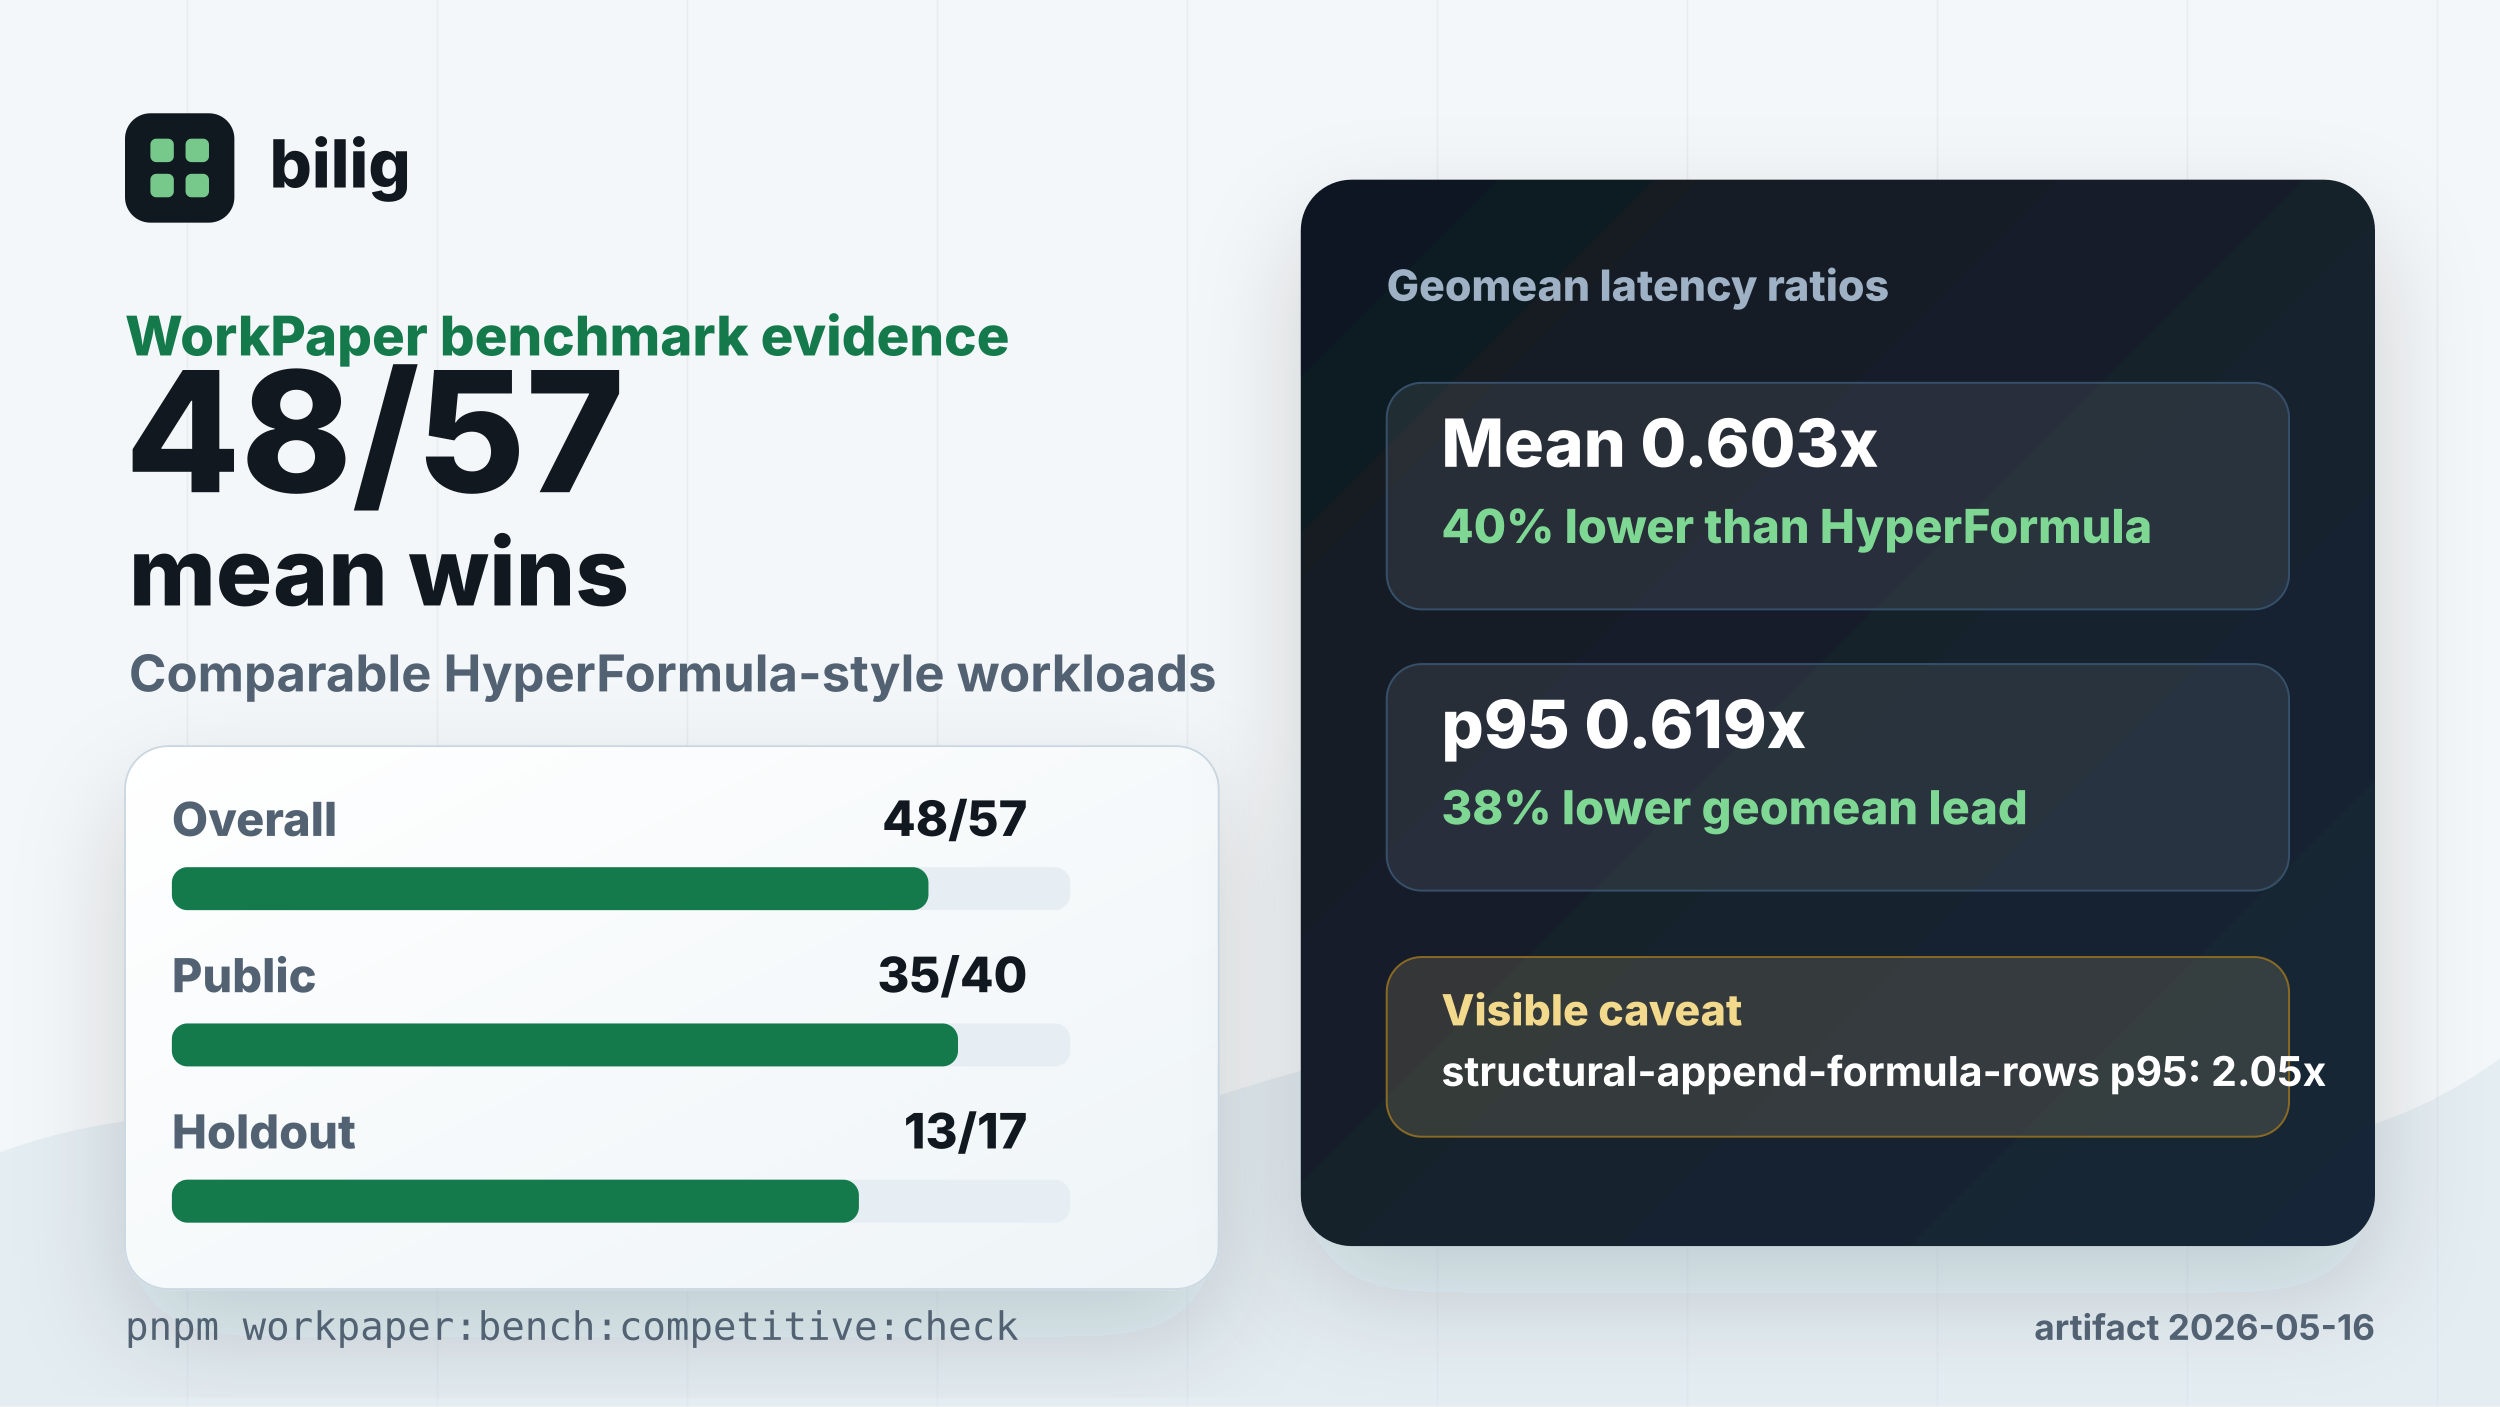
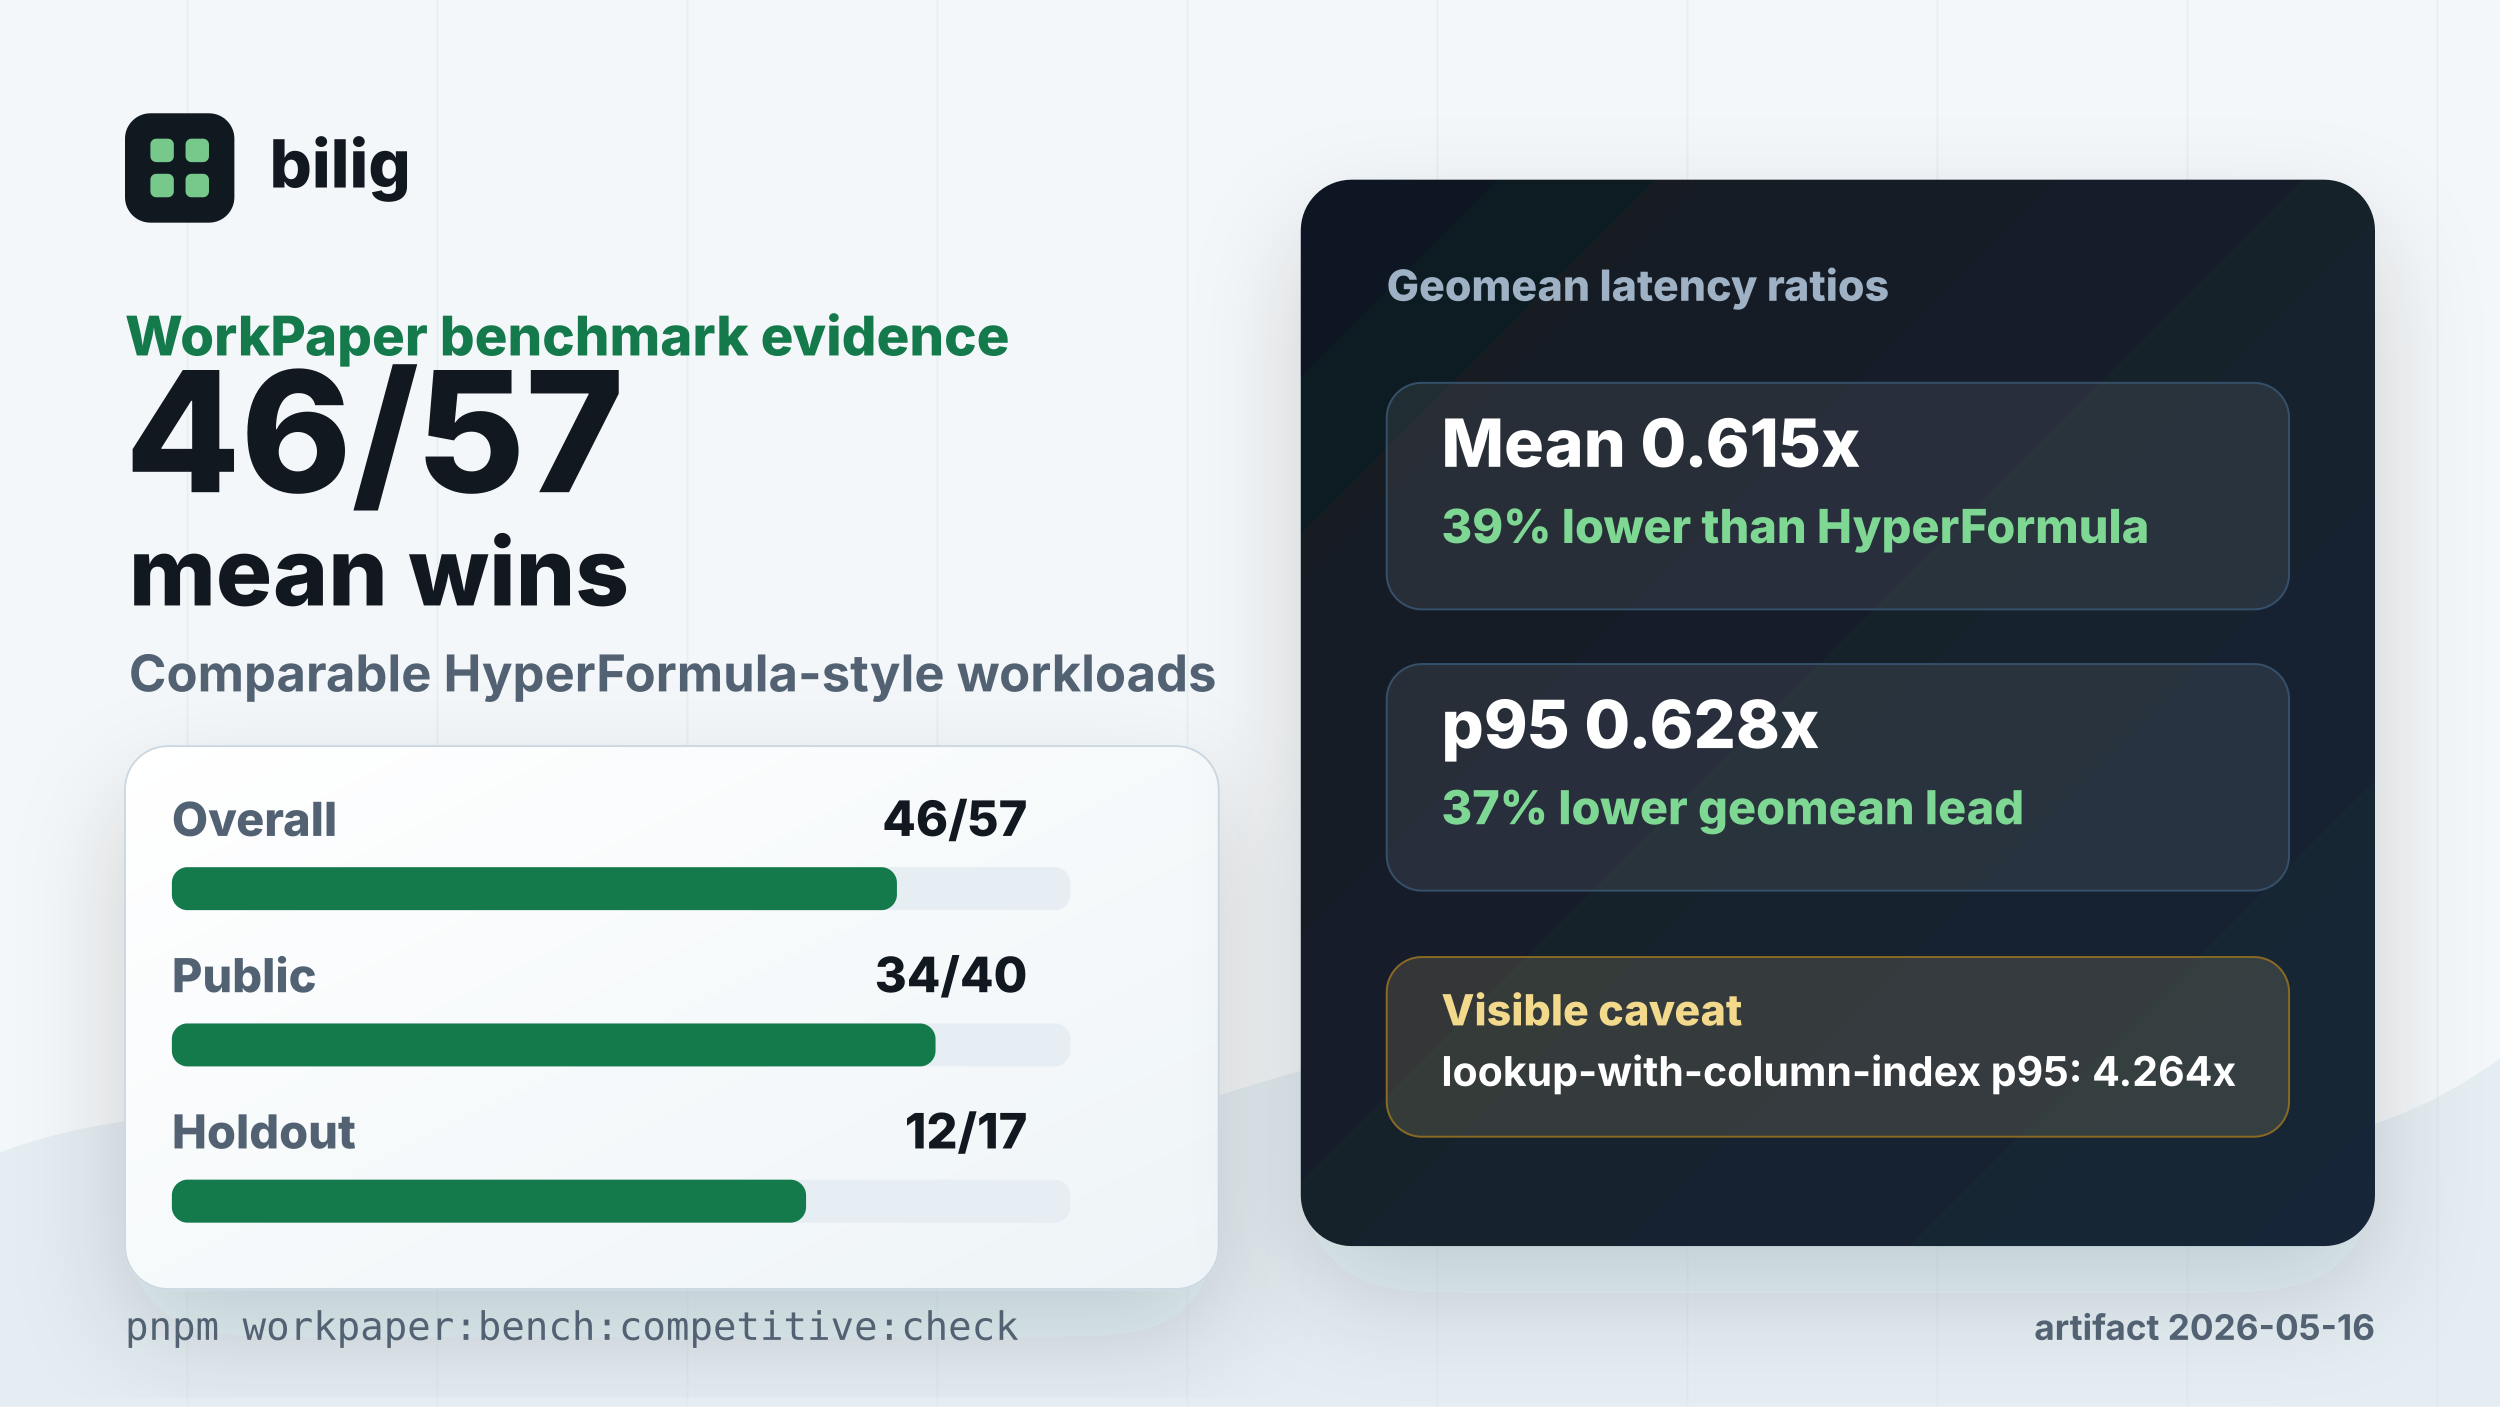
<svg xmlns="http://www.w3.org/2000/svg" width="1280" height="720" viewBox="0 0 1280 720">
  <defs>
    <linearGradient id="panel" x1="0" x2="1" y1="0" y2="1">
      <stop offset="0" stop-color="#ffffff" />
      <stop offset="1" stop-color="#eef4f7" />
    </linearGradient>
    <linearGradient id="dark" x1="0" x2="1" y1="0" y2="1">
      <stop offset="0" stop-color="#101820" />
      <stop offset="1" stop-color="#192838" />
    </linearGradient>
    <filter id="shadow" x="-20%" y="-20%" width="140%" height="140%">
      <feDropShadow dx="0" dy="24" stdDeviation="28" flood-color="#102033" flood-opacity="0.16" />
    </filter>
  </defs>
  <rect width="1280" height="720" fill="#f4f7f9" />
  <path d="M0 590 C190 520 340 674 520 600 C700 526 814 502 1000 560 C1135 602 1210 592 1280 542 L1280 720 L0 720 Z" fill="#e4edf2" />
  <g opacity="0.5" stroke="#d9e3ea" stroke-width="1">
    <path d="M96 0 V720" />
    <path d="M224 0 V720" />
    <path d="M352 0 V720" />
    <path d="M480 0 V720" />
    <path d="M608 0 V720" />
    <path d="M736 0 V720" />
    <path d="M864 0 V720" />
    <path d="M992 0 V720" />
    <path d="M1120 0 V720" />
    <path d="M1248 0 V720" />
  </g>
  <g transform="translate(64 58)">
    <rect x="0" y="0" width="56" height="56" rx="13" fill="#101820" />
    <rect x="13" y="13" width="12" height="12" rx="3" fill="#77c98b" />
    <rect x="31" y="13" width="12" height="12" rx="3" fill="#77c98b" />
    <rect x="13" y="31" width="12" height="12" rx="3" fill="#77c98b" />
    <rect x="31" y="31" width="12" height="12" rx="3" fill="#77c98b" />
    <text x="74" y="38" fill="#111820" font-family="Inter, Arial, Helvetica, sans-serif" font-size="34" font-weight="820">bilig</text>
  </g>
  <text x="64" y="182" fill="#147a4b" font-family="Inter, Arial, Helvetica, sans-serif" font-size="28" font-weight="820">WorkPaper benchmark evidence</text>
-   <text x="64" y="252" fill="#111820" font-family="Inter, Arial, Helvetica, sans-serif" font-size="86" font-weight="830" letter-spacing="0">48/57</text>
+   <text x="64" y="252" fill="#111820" font-family="Inter, Arial, Helvetica, sans-serif" font-size="86" font-weight="830" letter-spacing="0">46/57</text>
  <text x="66" y="310" fill="#111820" font-family="Inter, Arial, Helvetica, sans-serif" font-size="48" font-weight="800" letter-spacing="0">mean wins</text>
  <text x="66" y="354" fill="#526273" font-family="Inter, Arial, Helvetica, sans-serif" font-size="26" font-weight="650">Comparable HyperFormula-style workloads</text>
  <g filter="url(#shadow)">
    <rect x="64" y="382" width="560" height="278" rx="22" fill="url(#panel)" stroke="#cbd8e2" />
  </g>
  <g transform="translate(88 428)">
    <text x="0" y="0" fill="#526273" font-family="Inter, Arial, Helvetica, sans-serif" font-size="24" font-weight="760">Overall</text>
-     <text x="438" y="0" text-anchor="end" fill="#111820" font-family="Inter, Arial, Helvetica, sans-serif" font-size="25" font-weight="820">48/57</text>
+     <text x="438" y="0" text-anchor="end" fill="#111820" font-family="Inter, Arial, Helvetica, sans-serif" font-size="25" font-weight="820">46/57</text>
    <rect x="0" y="16" width="460" height="22" rx="8" fill="#e6edf3" />
-     <rect x="0" y="16" width="387.37" height="22" rx="8" fill="#147a4b" />
+     <rect x="0" y="16" width="371.23" height="22" rx="8" fill="#147a4b" />
  </g>
  <g transform="translate(88 508)">
    <text x="0" y="0" fill="#526273" font-family="Inter, Arial, Helvetica, sans-serif" font-size="24" font-weight="760">Public</text>
-     <text x="438" y="0" text-anchor="end" fill="#111820" font-family="Inter, Arial, Helvetica, sans-serif" font-size="25" font-weight="820">35/40</text>
+     <text x="438" y="0" text-anchor="end" fill="#111820" font-family="Inter, Arial, Helvetica, sans-serif" font-size="25" font-weight="820">34/40</text>
    <rect x="0" y="16" width="460" height="22" rx="8" fill="#e6edf3" />
-     <rect x="0" y="16" width="402.50" height="22" rx="8" fill="#147a4b" />
+     <rect x="0" y="16" width="391.00" height="22" rx="8" fill="#147a4b" />
  </g>
  <g transform="translate(88 588)">
    <text x="0" y="0" fill="#526273" font-family="Inter, Arial, Helvetica, sans-serif" font-size="24" font-weight="760">Holdout</text>
-     <text x="438" y="0" text-anchor="end" fill="#111820" font-family="Inter, Arial, Helvetica, sans-serif" font-size="25" font-weight="820">13/17</text>
+     <text x="438" y="0" text-anchor="end" fill="#111820" font-family="Inter, Arial, Helvetica, sans-serif" font-size="25" font-weight="820">12/17</text>
    <rect x="0" y="16" width="460" height="22" rx="8" fill="#e6edf3" />
-     <rect x="0" y="16" width="351.76" height="22" rx="8" fill="#147a4b" />
+     <rect x="0" y="16" width="324.71" height="22" rx="8" fill="#147a4b" />
  </g>
  <g filter="url(#shadow)">
    <rect x="666" y="92" width="550" height="546" rx="26" fill="url(#dark)" />
  </g>
  <text x="710" y="154" fill="#9fb2c5" font-family="Inter, Arial, Helvetica, sans-serif" font-size="22" font-weight="760">Geomean latency ratios</text>
  <g transform="translate(710 196)">
    <rect x="0" y="0" width="462" height="116" rx="18" fill="#ffffff" fill-opacity="0.08" stroke="#36506a" />
-     <text x="28" y="43" fill="#ffffff" font-family="Inter, Arial, Helvetica, sans-serif" font-size="34" font-weight="840">Mean 0.603x</text>
-     <text x="28" y="82" fill="#7ed894" font-family="Inter, Arial, Helvetica, sans-serif" font-size="24" font-weight="780">40% lower than HyperFormula</text>
+     <text x="28" y="43" fill="#ffffff" font-family="Inter, Arial, Helvetica, sans-serif" font-size="34" font-weight="840">Mean 0.615x</text>
+     <text x="28" y="82" fill="#7ed894" font-family="Inter, Arial, Helvetica, sans-serif" font-size="24" font-weight="780">39% lower than HyperFormula</text>
  </g>
  <g transform="translate(710 340)">
    <rect x="0" y="0" width="462" height="116" rx="18" fill="#ffffff" fill-opacity="0.08" stroke="#36506a" />
-     <text x="28" y="43" fill="#ffffff" font-family="Inter, Arial, Helvetica, sans-serif" font-size="34" font-weight="840">p95 0.619x</text>
-     <text x="28" y="82" fill="#7ed894" font-family="Inter, Arial, Helvetica, sans-serif" font-size="24" font-weight="780">38% lower geomean lead</text>
+     <text x="28" y="43" fill="#ffffff" font-family="Inter, Arial, Helvetica, sans-serif" font-size="34" font-weight="840">p95 0.628x</text>
+     <text x="28" y="82" fill="#7ed894" font-family="Inter, Arial, Helvetica, sans-serif" font-size="24" font-weight="780">37% lower geomean lead</text>
  </g>
  <g transform="translate(710 490)">
    <rect x="0" y="0" width="462" height="92" rx="18" fill="#f4d991" fill-opacity="0.14" stroke="#8a6a23" />
    <text x="28" y="35" fill="#f3d98b" font-family="Inter, Arial, Helvetica, sans-serif" font-size="22" font-weight="820">Visible caveat</text>
-     <text x="28" y="66" fill="#ffffff" font-family="Inter, Arial, Helvetica, sans-serif" font-size="21" font-weight="650">structural-append-formula-rows p95: 2.05x</text>
+     <text x="28" y="66" fill="#ffffff" font-family="Inter, Arial, Helvetica, sans-serif" font-size="21" font-weight="650">lookup-with-column-index p95: 4.264x</text>
  </g>
  <text x="64" y="686" fill="#526273" font-family="SFMono-Regular, Menlo, Consolas, monospace" font-size="20">pnpm workpaper:bench:competitive:check</text>
  <text x="1216" y="686" text-anchor="end" fill="#526273" font-family="Inter, Arial, Helvetica, sans-serif" font-size="18" font-weight="650">artifact 2026-05-16</text>
</svg>
